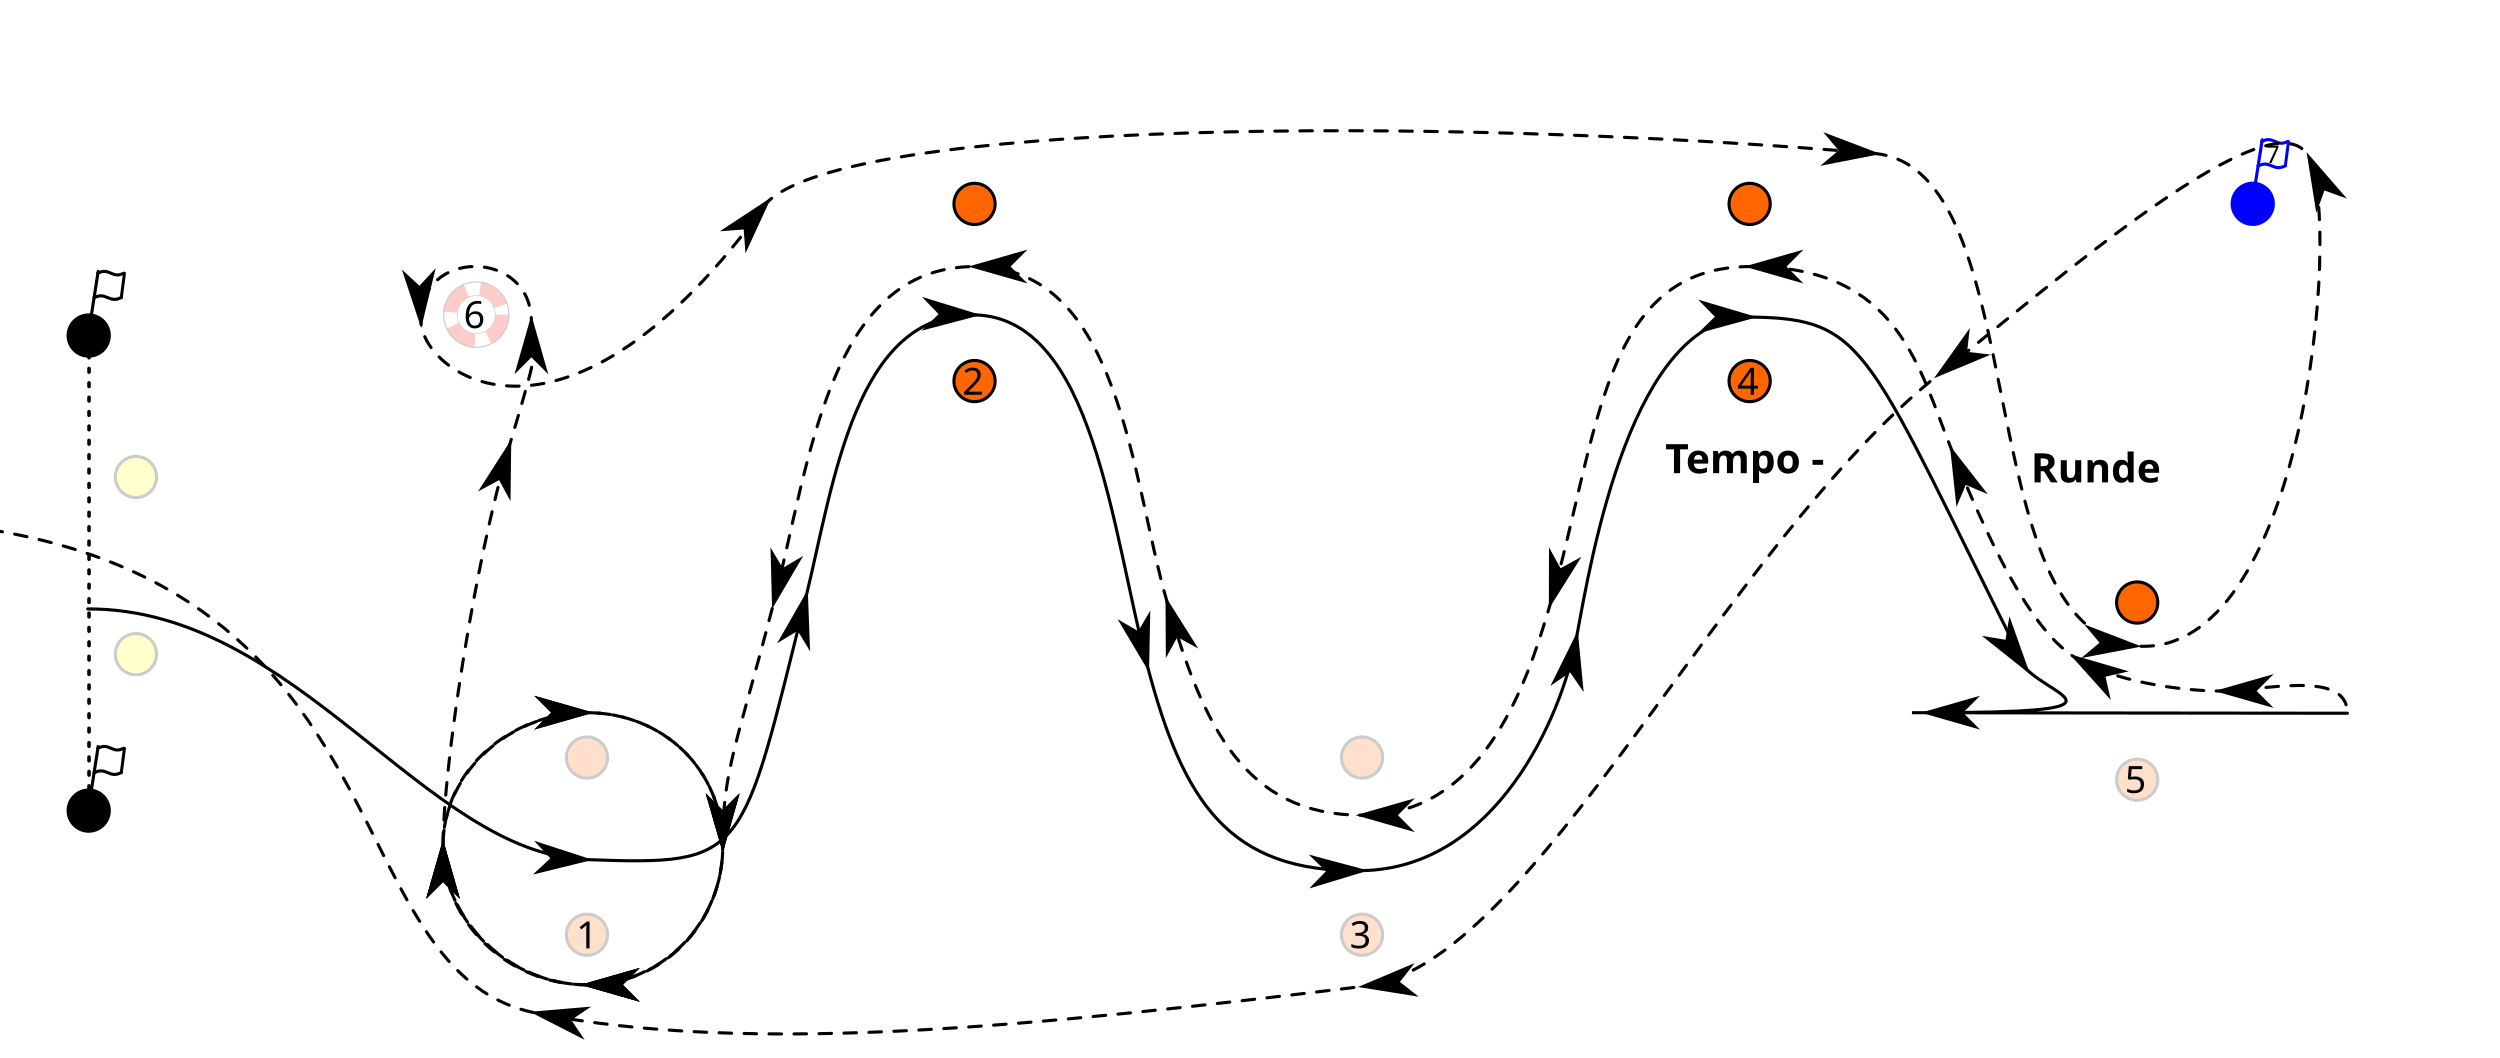
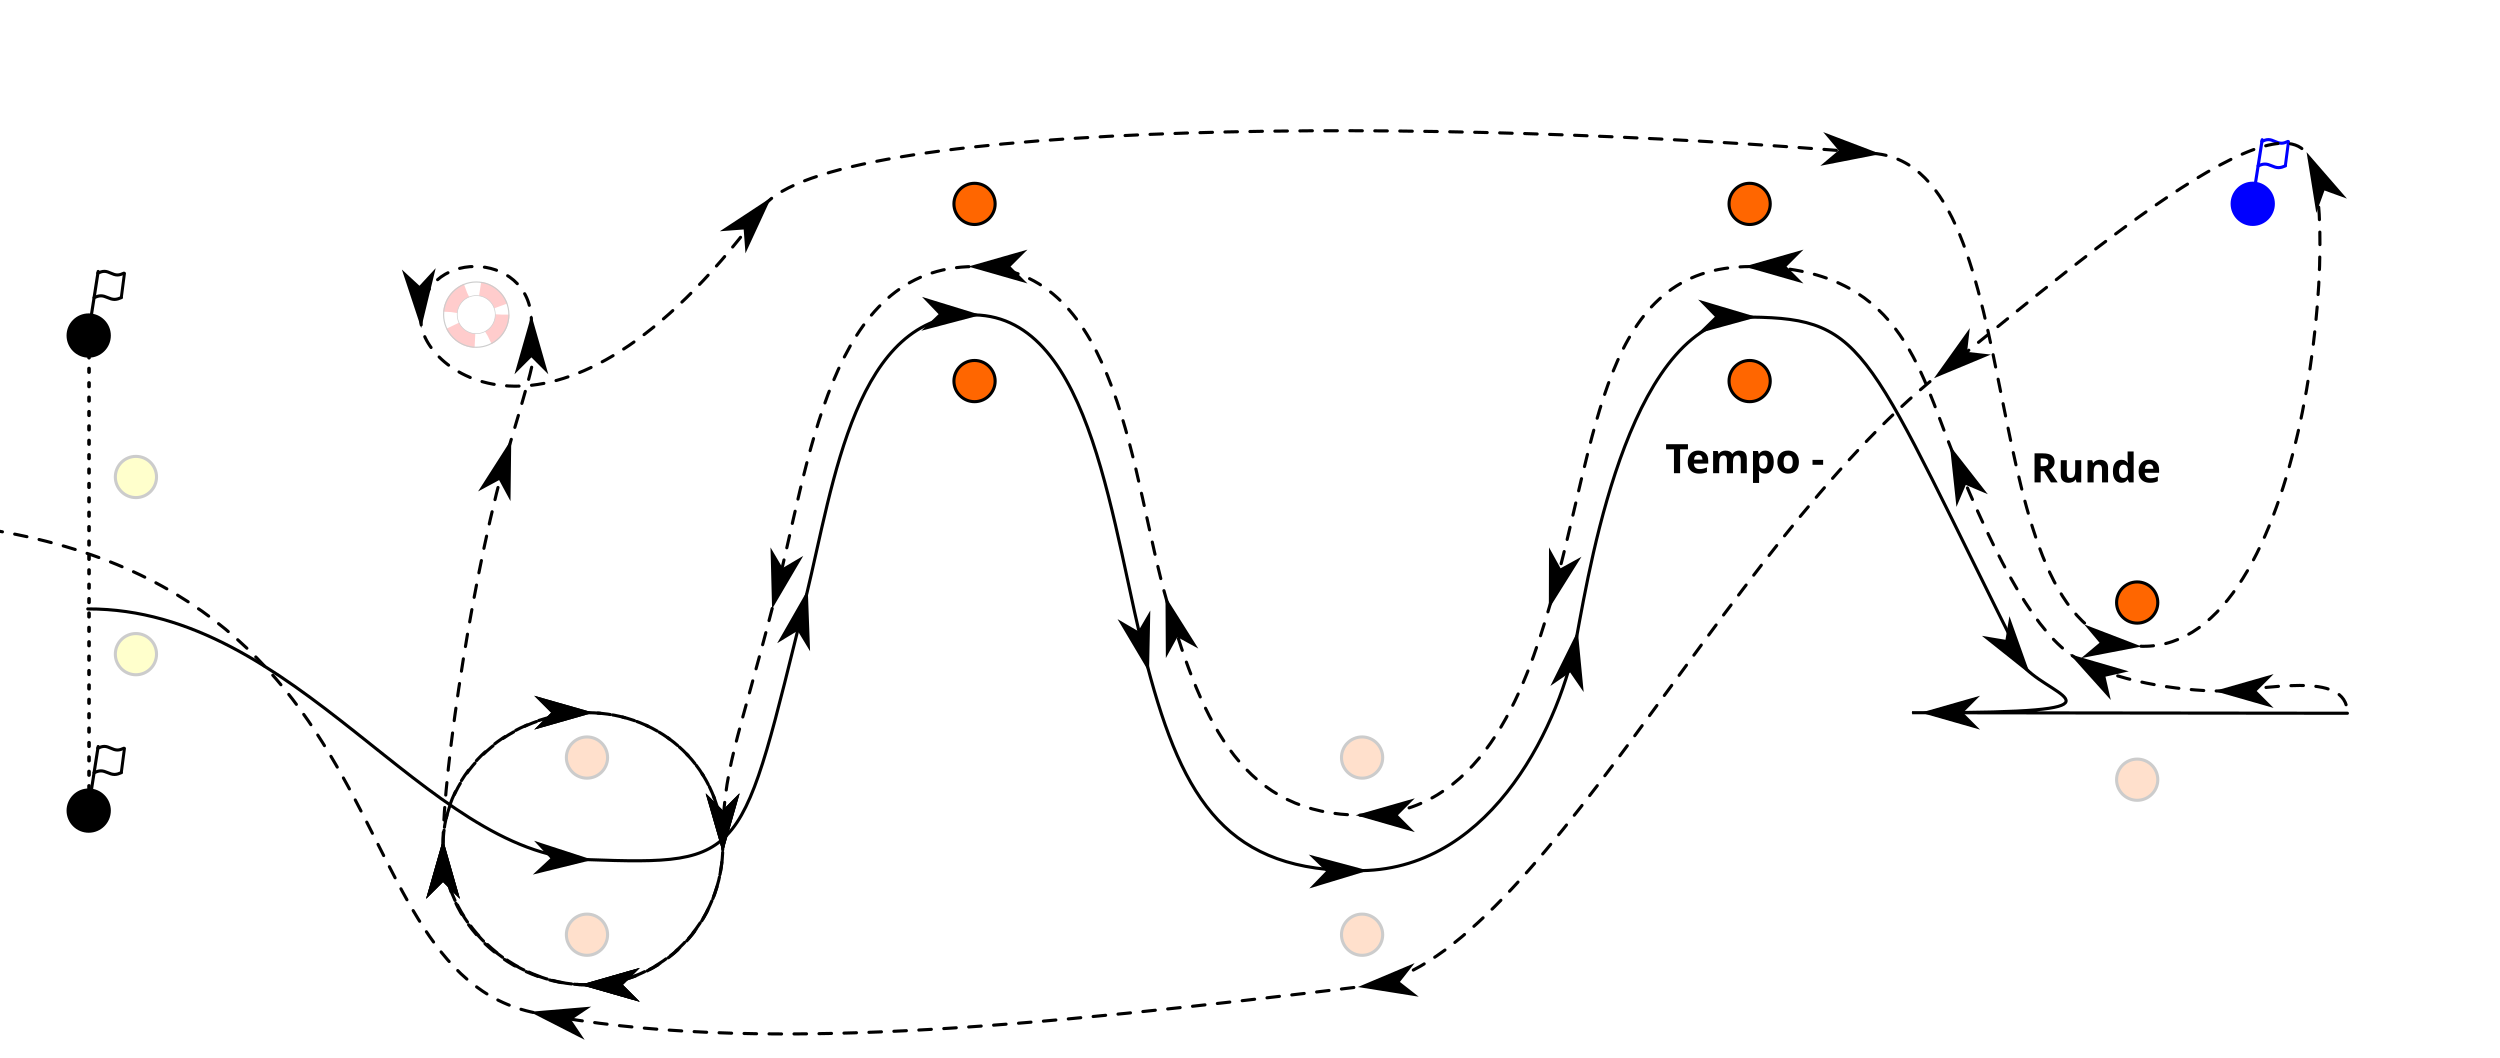
<svg xmlns="http://www.w3.org/2000/svg" version="1.0" id="svg3641" height="360.829" width="853.326" style="enable-background:new" xml:space="preserve">
  <defs id="arrows">
    <marker id="RazorWire" refX="0" refY="0" orient="auto" style="overflow:visible">
      <path id="path5527" style="fill:#34ff00;fill-opacity:1;fill-rule:evenodd;stroke:#34ff00;stroke-width:0.085pt;stroke-opacity:1" d="M 0.019,-0.632 V 0.595 L -6.621,2.568 H 9.113 L 2.979,0.595 V -0.632 L 9.166,-2.472 H -6.594 Z" />
    </marker>
    <marker orient="auto" refY="0" refX="0" id="Scissors" style="overflow:visible">
      <path id="schere" d="M 9.696,-3.847 C 8.661,-5.095 6.794,-5.052 5.4,-4.515 l -8.76,3.283 c -2.548,-1.394 -5.065,-0.995 -5.065,-1.673 0,-0.53 0.487,-0.414 0.414,-1.795 -0.07,-1.326 -1.454,-2.307 -2.763,-2.22 -1.309,-0.008 -2.666,0.995 -2.678,2.379 -0.098,1.393 1.074,2.688 2.461,2.779 1.624,0.242 4.499,-0.742 5.848,1.676 C -6.148,1.766 -7.931,1.771 -9.543,1.679 -10.882,1.602 -12.489,1.985 -13.128,3.301 c -0.617,1.261 -0.012,3.056 1.405,3.442 1.43,0.525 3.393,-0.138 3.733,-1.782 0.262,-1.267 -0.635,-1.862 -0.291,-2.322 0.26,-0.347 1.91,-0.146 4.85,-1.466 L 6.055,4.515 C 7.253,4.85 8.718,4.839 9.78,3.66 L -0.055,-0.057 Z M -9.832,-5.874 c 1.381,0.771 1.268,2.862 -0.167,3.268 -1.298,0.452 -2.956,-0.81 -2.542,-2.216 0.242,-1.154 1.764,-1.579 2.709,-1.052 z m 0.06,8.552 c 1.441,0.532 1.196,2.97 -0.269,3.298 -0.972,0.337 -2.361,-0.148 -2.459,-1.293 -0.189,-1.392 1.446,-2.65 2.728,-2.005 z" style="fill:#34ff00;fill-opacity:1;stroke:#34ff00;stroke-width:1.067;stroke-opacity:1" />
    </marker>
    <marker orient="auto" refY="0" refX="0" id="Legs" style="overflow:visible">
      <g id="g5494" transform="scale(-0.7)" style="fill:#34ff00;fill-opacity:1;stroke:#34ff00;stroke-opacity:1">
        <g id="g5496" transform="matrix(0,-1,-1,0,22.0892,22.73484)" style="fill:#34ff00;fill-opacity:1;stroke:#34ff00;stroke-opacity:1">
          <path id="path5498" d="m 22.636,22.054 c -7.371,5.036 -2.618,7.047 -6.23,14.339" style="fill:#34ff00;fill-opacity:1;fill-rule:evenodd;stroke:#34ff00;stroke-width:1.067pt;stroke-opacity:1" />
          <path id="path5500" d="m 22.825,21.918 c -1.451,8.904 3.772,9.355 4.805,14.747" style="fill:#34ff00;fill-opacity:1;fill-rule:evenodd;stroke:#34ff00;stroke-width:1.067pt;stroke-opacity:1" />
        </g>
        <path id="path5502" d="m -15.029,-7.181 -0.984,4.313 4.227,-1.305 z" style="fill:#34ff00;fill-opacity:1;fill-rule:evenodd;stroke:#34ff00;stroke-width:1.067pt;stroke-opacity:1" />
        <path id="path5504" d="m -16.23,4.861 1.999,3.946 2.418,-3.704 z" style="fill:#34ff00;fill-opacity:1;fill-rule:evenodd;stroke:#34ff00;stroke-width:1.067pt;stroke-opacity:1" />
      </g>
    </marker>
    <linearGradient id="linearGradient5477">
      <stop style="stop-color:#57e307;stop-opacity:1;" offset="0" id="stop5479" />
    </linearGradient>
    <marker style="overflow:visible" id="Arrow1Lend" refX="0" refY="0" orient="auto">
      <path style="fill-rule:evenodd;stroke:#000000;stroke-width:0.853pt;marker-start:none" d="M -10.667,0 -14.933,4.267 0,0 -14.933,-4.267 Z" id="path3104" />
    </marker>
    <marker style="overflow:visible" id="Arrow1Lstart" refX="0" refY="0" orient="auto">
      <path style="fill-rule:evenodd;stroke:#000000;stroke-width:0.853pt;marker-start:none" d="M 10.667,0 14.933,-4.267 0,0 14.933,4.267 Z" id="path3282" />
    </marker>
    <marker style="overflow:visible" id="Arrow1Lstart-7" refX="0" refY="0" orient="auto">
      <path style="fill-rule:evenodd;stroke:#000000;stroke-width:0.853pt;marker-start:none" d="M 10.667,0 14.933,-4.267 0,0 14.933,4.267 Z" id="path3282-4" />
    </marker>
    <marker style="overflow:visible" id="Arrow1Lend-6" refX="0" refY="0" orient="auto">
      <path style="fill-rule:evenodd;stroke:#000000;stroke-width:0.853pt;marker-start:none" d="M -10.667,0 -14.933,4.267 0,0 -14.933,-4.267 Z" id="path3104-0" />
    </marker>
  </defs>
  <g transform="translate(-215.4445,-435.3955)" style="display:inline" id="Parcours">
    <defs id="defs2076" />
    <g id="g1" />
    <g id="layer6" style="display:inline">
      <g transform="translate(18.94796,85.04597)" id="Zeitnahme" style="display:inline">
        <g id="g13156" transform="translate(-177.6378,-94.48819)">
          <path style="fill:#000000;fill-opacity:1;stroke:#000000;stroke-width:1.762" d="m 411.087,559.37 c 0,-3.685 -2.986,-6.678 -6.678,-6.678 -3.683,0 -6.678,2.987 -6.678,6.678 0,3.685 2.987,6.678 6.678,6.678 3.685,0 6.678,-2.987 6.678,-6.678 z" id="Zeit_oben" />
        </g>
        <g id="g13172" transform="translate(-177.6378,67.66194)">
          <path style="fill:#000000;fill-opacity:1;stroke:#000000;stroke-width:1.762" d="m 411.087,559.37 c 0,-3.685 -2.986,-6.678 -6.678,-6.678 -3.683,0 -6.678,2.987 -6.678,6.678 0,3.685 2.987,6.678 6.678,6.678 3.685,0 6.678,-2.987 6.678,-6.678 z" id="Zeit_unten" />
        </g>
        <path style="fill:none;stroke:#000000;stroke-width:1.228;stroke-linecap:round;stroke-linejoin:miter;stroke-miterlimit:4;stroke-dasharray:1.228, 3.684;stroke-dashoffset:0;stroke-opacity:1" d="m 226.886,466.315 c 0,23.379 0,46.759 0,70.138 0,19.991 0,67.885 0,87.271" id="path14169" />
      </g>
      <g transform="translate(113.4362,157.2769)" id="Tor1" opacity="0.2" style="display:inline;fill:#ff6600">
        <path style="fill:#ff6600;stroke:#000000;stroke-width:1.056" d="m 309.393,536.693 c 0,-3.883 -3.149,-7.032 -7.031,-7.032 -3.881,0 -7.031,3.148 -7.031,7.032 0,3.883 3.15,7.031 7.031,7.031 3.882,0 7.031,-3.147 7.031,-7.031 z" id="Tor1_innen" />
        <path style="fill:#ff6600;stroke:#000000;stroke-width:1.056" d="m 309.393,597.166 c 0,-3.883 -3.149,-7.032 -7.031,-7.032 -3.881,0 -7.031,3.148 -7.031,7.032 0,3.883 3.15,7.031 7.031,7.031 3.882,0 7.031,-3.147 7.031,-7.031 z" id="Tor1_aussen" />
      </g>
      <g transform="translate(226.8221,-31.69941)" id="Tor2" style="display:inline;fill:#ff6600">
        <path style="fill:#ff6600;stroke:#000000;stroke-width:1.056" d="m 328.291,536.693 c 0,-3.883 -3.149,-7.032 -7.031,-7.032 -3.881,0 -7.031,3.148 -7.031,7.032 0,3.883 3.15,7.031 7.031,7.031 3.882,0 7.031,-3.147 7.031,-7.031 z" id="Tor2_aussen" />
        <path style="fill:#ff6600;stroke:#000000;stroke-width:1.056" d="m 328.291,597.166 c 0,-3.883 -3.149,-7.032 -7.031,-7.032 -3.881,0 -7.031,3.148 -7.031,7.032 0,3.883 3.15,7.031 7.031,7.031 3.882,0 7.031,-3.147 7.031,-7.031 z" id="Tor2_innen" />
      </g>
      <g transform="translate(340.2078,157.2769)" id="Tor3" opacity="0.2" style="display:inline;fill:#ff6600">
        <path style="fill:#ff6600;stroke:#000000;stroke-width:1.056" d="m 347.189,536.693 c 0,-3.883 -3.149,-7.032 -7.031,-7.032 -3.881,0 -7.031,3.148 -7.031,7.032 0,3.883 3.15,7.031 7.031,7.031 3.882,0 7.031,-3.147 7.031,-7.031 z" id="Tor3_innen" />
        <path style="fill:#ff6600;stroke:#000000;stroke-width:1.056" d="m 347.189,597.166 c 0,-3.883 -3.149,-7.032 -7.031,-7.032 -3.881,0 -7.031,3.148 -7.031,7.032 0,3.883 3.15,7.031 7.031,7.031 3.882,0 7.031,-3.147 7.031,-7.031 z" id="Tor3_aussen" />
      </g>
      <g transform="translate(453.5935,-31.69941)" id="Tor4" style="display:inline;fill:#ff6600">
        <path style="fill:#ff6600;stroke:#000000;stroke-width:1.056" d="m 366.086,536.693 c 0,-3.883 -3.149,-7.032 -7.031,-7.032 -3.881,0 -7.031,3.148 -7.031,7.032 0,3.883 3.15,7.031 7.031,7.031 3.882,0 7.031,-3.147 7.031,-7.031 z" id="Tor4_aussen" />
        <path style="fill:#ff6600;stroke:#000000;stroke-width:1.056" d="m 366.086,597.166 c 0,-3.883 -3.149,-7.032 -7.031,-7.032 -3.881,0 -7.031,3.148 -7.031,7.032 0,3.883 3.15,7.031 7.031,7.031 3.882,0 7.031,-3.147 7.031,-7.031 z" id="Tor4_innen" />
      </g>
      <g transform="translate(566.9793,104.3635)" id="Tor5" style="display:inline;fill:#ff6600">
        <path style="fill:#ff6600;stroke:#000000;stroke-width:1.056" d="m 384.984,536.693 c 0,-3.883 -3.149,-7.032 -7.031,-7.032 -3.881,0 -7.031,3.148 -7.031,7.032 0,3.883 3.15,7.031 7.031,7.031 3.882,0 7.031,-3.147 7.031,-7.031 z" id="Tor5_oben" />
        <path style="fill:#ff6600;stroke:#000000;stroke-width:1.056" d="m 384.984,597.166 c 0,-3.883 -3.149,-7.032 -7.031,-7.032 -3.881,0 -7.031,3.148 -7.031,7.032 0,3.883 3.15,7.031 7.031,7.031 3.882,0 7.031,-3.147 7.031,-7.031 z" id="Tor5_unten" opacity="0.2" />
      </g>
      <g transform="translate(18.94796,138.3793)" id="Schikane" opacity="0.2" style="display:inline">
        <g style="fill:none" id="Ring">
          <ellipse id="path8826" style="fill:none;stroke:#ff0000;stroke-width:4.821;stroke-linecap:butt;stroke-linejoin:round;stroke-miterlimit:4;stroke-dasharray:9.643, 4.821;stroke-dashoffset:0;stroke-opacity:1" cx="359.055" cy="404.409" rx="8.928" ry="8.928" />
          <ellipse style="display:inline;fill:none;stroke:#000000;stroke-width:0.229;stroke-linecap:round;stroke-linejoin:round;stroke-miterlimit:4;stroke-dasharray:none;stroke-dashoffset:0;stroke-opacity:1" id="path3620" cx="359.055" cy="404.409" rx="6.5" ry="6.5" />
          <ellipse style="display:inline;fill:none;stroke:#000000;stroke-width:0.393;stroke-linecap:round;stroke-linejoin:round;stroke-miterlimit:4;stroke-dasharray:none;stroke-dashoffset:0;stroke-opacity:1" id="path2733" cx="359.055" cy="404.409" rx="11.142" ry="11.142" />
        </g>
      </g>
      <g transform="translate(-40.52031,61.51377)" id="StartZiel" opacity="0.2" style="display:inline">
        <path style="fill:#ffff00;stroke:#000000;stroke-width:1.056" d="m 309.393,536.693 c 0,-3.883 -3.149,-7.032 -7.031,-7.032 -3.881,0 -7.031,3.148 -7.031,7.032 0,3.883 3.15,7.031 7.031,7.031 3.882,0 7.031,-3.147 7.031,-7.031 z" id="StartZiel_oben" />
        <path style="fill:#ffff00;stroke:#000000;stroke-width:1.056" d="m 309.393,597.166 c 0,-3.883 -3.149,-7.032 -7.031,-7.032 -3.881,0 -7.031,3.148 -7.031,7.032 0,3.883 3.15,7.031 7.031,7.031 3.882,0 7.031,-3.147 7.031,-7.031 z" id="StartZiel_unten" />
      </g>
    </g>
  </g>
  <g transform="translate(-215.4445,-435.3955)" style="display:inline" id="ParcoursLabel">
    <defs id="defs2832" />
    <g id="g3113" style="display:inline">
-       <text xml:space="preserve" style="font-style:normal;font-weight:normal;font-size:12.8px;line-height:0%;font-family:'Arial Black';display:inline;fill:#000000;fill-opacity:1;stroke:none;stroke-width:1.067" x="373.691" y="547.37" id="Nummer_Schikane">
+       <text xml:space="preserve" style="font-style:normal;font-weight:normal;font-size:12.8px;line-height:0%;font-family:'Arial Black';display:inline;fill:#000000;fill-opacity:1;stroke:none;stroke-width:1.067" x="373.691" y="547.37" id="Nummer_Schikane" opacity="0">
        <tspan id="tspan3032" x="373.691" y="547.37" style="font-size:12.8px;line-height:1.25;stroke-width:1.067">6</tspan>
      </text>
-       <text xml:space="preserve" style="font-style:normal;font-weight:normal;font-size:12.8px;line-height:0%;font-family:'Arial Black';display:inline;fill:#000000;fill-opacity:1;stroke:none;stroke-width:1.067" x="412.13" y="759.102" id="Nummer_Tor1">
+       <text xml:space="preserve" style="font-style:normal;font-weight:normal;font-size:12.8px;line-height:0%;font-family:'Arial Black';display:inline;fill:#000000;fill-opacity:1;stroke:none;stroke-width:1.067" x="412.13" y="759.102" id="Nummer_Tor1" opacity="0">
        <tspan id="tspan3036" x="412.13" y="759.102" style="font-size:12.8px;line-height:1.25;stroke-width:1.067">1</tspan>
      </text>
-       <text xml:space="preserve" style="font-style:normal;font-weight:normal;font-size:12.8px;line-height:0%;font-family:'Arial Black';display:inline;fill:#000000;fill-opacity:1;stroke:none;stroke-width:1.067" x="808.383" y="570.125" id="Nummer_Tor4">
+       <text xml:space="preserve" style="font-style:normal;font-weight:normal;font-size:12.8px;line-height:0%;font-family:'Arial Black';display:inline;fill:#000000;fill-opacity:1;stroke:none;stroke-width:1.067" x="808.383" y="570.125" id="Nummer_Tor4" opacity="0">
        <tspan id="tspan3040" x="808.383" y="570.125" style="font-size:12.8px;line-height:1.25;stroke-width:1.067">4</tspan>
      </text>
-       <text xml:space="preserve" style="font-style:normal;font-weight:normal;font-size:12.8px;line-height:0%;font-family:'Arial Black';display:inline;fill:#000000;fill-opacity:1;stroke:none;stroke-width:1.067" x="940.704" y="706.032" id="Nummer_Tor5">
+       <text xml:space="preserve" style="font-style:normal;font-weight:normal;font-size:12.8px;line-height:0%;font-family:'Arial Black';display:inline;fill:#000000;fill-opacity:1;stroke:none;stroke-width:1.067" x="940.704" y="706.032" id="Nummer_Tor5" opacity="0">
        <tspan id="tspan3044" x="940.704" y="706.032" style="font-size:12.8px;line-height:1.25;stroke-width:1.067">5</tspan>
      </text>
-       <text xml:space="preserve" style="font-style:normal;font-weight:normal;font-size:12.8px;line-height:0%;font-family:'Arial Black';display:inline;fill:#000000;fill-opacity:1;stroke:none;stroke-width:1.067" x="676.131" y="759.024" id="Nummer_Tor3">
+       <text xml:space="preserve" style="font-style:normal;font-weight:normal;font-size:12.8px;line-height:0%;font-family:'Arial Black';display:inline;fill:#000000;fill-opacity:1;stroke:none;stroke-width:1.067" x="676.131" y="759.024" id="Nummer_Tor3" opacity="0">
        <tspan id="tspan3048" x="676.131" y="759.024" style="font-size:12.8px;line-height:1.25;stroke-width:1.067">3</tspan>
      </text>
      <g transform="translate(579.9631,-35.51099)" id="Speedboje_oben" style="display:inline">
        <path id="path3052" d="m 411.087,540.472 c 0,-3.685 -2.986,-6.678 -6.678,-6.678 -3.683,0 -6.678,2.987 -6.678,6.678 0,3.685 2.987,6.678 6.678,6.678 3.685,0 6.678,-2.987 6.678,-6.678 z" style="fill:#0000ff;fill-opacity:1;stroke:#0000ff;stroke-width:1.762" />
        <g style="stroke:#0000ff" id="g3062">
          <path id="path3054" d="m 407.511,519.18 c 0.372,-0.161 0.745,-0.325 1.117,-0.438 0.372,-0.114 0.744,-0.181 1.117,-0.181 0.372,0 0.744,0.063 1.117,0.181 0.372,0.113 0.744,0.273 1.116,0.438 0.369,0.16 0.745,0.321 1.117,0.434 0.369,0.114 0.745,0.181 1.117,0.181 0.368,0 0.745,-0.064 1.117,-0.181 0.368,-0.113 0.744,-0.274 1.117,-0.434" style="fill:none;stroke:#0000ff;stroke-width:1.052;stroke-linecap:round;stroke-linejoin:round" />
          <path id="path3056" d="m 407.643,518.601 -2.7,17.3 v 0.258 0" style="fill:none;stroke:#0000ff;stroke-width:1.067;stroke-linecap:round;stroke-linejoin:round" />
          <path id="path3058" d="m 406.246,527.522 c 0.384,-0.158 0.775,-0.317 1.163,-0.429 0.383,-0.113 0.775,-0.179 1.163,-0.179 0.383,0 0.774,0.062 1.163,0.179 0.387,0.112 0.774,0.271 1.163,0.429 0.387,0.159 0.774,0.317 1.162,0.433 0.388,0.109 0.775,0.175 1.163,0.175 0.388,0 0.775,-0.062 1.163,-0.175 0.387,-0.112 0.775,-0.271 1.163,-0.433" style="fill:none;stroke:#0000ff;stroke-width:1.067;stroke-linecap:round;stroke-linejoin:round" />
          <path id="path3060" d="m 416.604,519.31 -1.039,7.969 v 0.12 0" style="fill:none;stroke:#0000ff;stroke-width:1.024;stroke-linecap:round" />
        </g>
-         <text xml:space="preserve" style="font-style:normal;font-weight:normal;font-size:12.8px;line-height:0%;font-family:'Arial Black';fill:#000000;fill-opacity:1;stroke:none;stroke-width:1.067" x="408.873" y="526.543" id="Nummer_Speedboje_oben">
+         <text xml:space="preserve" style="font-style:normal;font-weight:normal;font-size:12.8px;line-height:0%;font-family:'Arial Black';fill:#000000;fill-opacity:1;stroke:none;stroke-width:1.067" x="408.873" y="526.543" id="Nummer_Speedboje_oben" opacity="0">
          <tspan id="tspan3064" x="408.873" y="526.543" style="font-size:8.242px;line-height:1.25;stroke-width:1.067">7</tspan>
        </text>
      </g>
-       <text xml:space="preserve" style="font-style:normal;font-weight:normal;font-size:12.8px;line-height:0%;font-family:'Arial Black';display:inline;fill:#000000;fill-opacity:1;stroke:none;stroke-width:1.067" x="543.926" y="570.125" id="Nummer_Tor2">
+       <text xml:space="preserve" style="font-style:normal;font-weight:normal;font-size:12.8px;line-height:0%;font-family:'Arial Black';display:inline;fill:#000000;fill-opacity:1;stroke:none;stroke-width:1.067" x="543.926" y="570.125" id="Nummer_Tor2" opacity="0">
        <tspan id="tspan3088" x="543.926" y="570.125" style="font-size:12.8px;line-height:1.25;stroke-width:1.067">2</tspan>
      </text>
      <g id="Zeit_oben_Flagge">
        <path id="path3092" d="m 248.821,528.636 c 0.372,-0.161 0.745,-0.325 1.117,-0.438 0.372,-0.114 0.744,-0.181 1.117,-0.181 0.372,0 0.744,0.063 1.117,0.181 0.372,0.113 0.744,0.273 1.116,0.438 0.369,0.16 0.745,0.321 1.117,0.434 0.369,0.114 0.745,0.181 1.117,0.181 0.368,0 0.745,-0.064 1.117,-0.181 0.368,-0.113 0.744,-0.274 1.117,-0.434" style="display:inline;fill:none;stroke:#000000;stroke-width:1.052;stroke-linecap:round;stroke-linejoin:round" />
        <path id="path3094" d="m 248.953,528.057 -2.7,17.3 v 0.258 0" style="display:inline;fill:none;stroke:#000000;stroke-width:1.067;stroke-linecap:round;stroke-linejoin:round" />
        <path id="path3096" d="m 247.556,536.977 c 0.384,-0.158 0.775,-0.317 1.163,-0.429 0.383,-0.113 0.775,-0.179 1.163,-0.179 0.383,0 0.774,0.062 1.163,0.179 0.387,0.112 0.774,0.271 1.163,0.429 0.387,0.159 0.774,0.317 1.162,0.433 0.388,0.109 0.775,0.175 1.163,0.175 0.388,0 0.775,-0.062 1.163,-0.175 0.387,-0.112 0.775,-0.271 1.163,-0.433" style="display:inline;fill:none;stroke:#000000;stroke-width:1.067;stroke-linecap:round;stroke-linejoin:round" />
        <path id="path3098" d="m 257.914,528.766 -1.039,7.969 v 0.12 0" style="display:inline;fill:none;stroke:#000000;stroke-width:1.024;stroke-linecap:round" />
      </g>
      <g id="Zeit_unten_Flagge">
        <path id="path3102" d="m 248.821,690.786 c 0.372,-0.161 0.745,-0.325 1.117,-0.438 0.372,-0.114 0.744,-0.181 1.117,-0.181 0.372,0 0.744,0.063 1.117,0.181 0.372,0.113 0.744,0.273 1.116,0.438 0.369,0.16 0.745,0.321 1.117,0.434 0.369,0.114 0.745,0.181 1.117,0.181 0.368,0 0.745,-0.064 1.117,-0.181 0.368,-0.113 0.744,-0.274 1.117,-0.434" style="display:inline;fill:none;stroke:#000000;stroke-width:1.052;stroke-linecap:round;stroke-linejoin:round" />
        <path id="path3105" d="m 248.953,690.207 -2.7,17.3 v 0.258 0" style="display:inline;fill:none;stroke:#000000;stroke-width:1.067;stroke-linecap:round;stroke-linejoin:round" />
        <path id="path3107" d="m 247.556,699.127 c 0.384,-0.158 0.775,-0.317 1.163,-0.429 0.383,-0.113 0.775,-0.179 1.163,-0.179 0.383,0 0.774,0.062 1.163,0.179 0.387,0.112 0.774,0.271 1.163,0.429 0.387,0.159 0.774,0.317 1.162,0.433 0.388,0.109 0.775,0.175 1.163,0.175 0.388,0 0.775,-0.062 1.163,-0.175 0.387,-0.112 0.775,-0.271 1.163,-0.433" style="display:inline;fill:none;stroke:#000000;stroke-width:1.067;stroke-linecap:round;stroke-linejoin:round" />
        <path id="path3109" d="m 257.914,690.916 -1.039,7.969 v 0.12 0" style="display:inline;fill:none;stroke:#000000;stroke-width:1.024;stroke-linecap:round" />
      </g>
    </g>
  </g>
  <g transform="translate(-215.4445,-435.3955)" style="display:inline" id="Klasse7_rc5">
    <path id="path3415" d="m 169.627,612.629 c 191.122,3.112 154.526,153.963 228.822,168.552 74.295,14.589 170.648,4.426 282.681,-9.151 57.817,-7.006 121.464,-149.389 196.184,-208.91 38.154,-30.393 115.197,-97.734 126.372,-73.792 11.176,23.942 -1.99,171.639 -59.421,166.542 -57.431,-5.097 -33.971,-163.372 -89.062,-168.092 -151.061,-12.944 -349.409,-11.197 -377.937,16.681 -68.294,94.744 -117.416,58.974 -118.153,40.691 -1.011,-25.058 37.712,-25.079 37.712,0 0,15.274 4.503,2.236 -7.509,42.396 -12.012,40.159 -22.661,110.333 -22.663,136.631 -0.002,25.87 23.429,47.369 49.146,47.369 25.717,0 46.349,-21 46.349,-47.333 0,-26.333 -20.632,-45.56 -46.349,-45.56 -25.717,0 -49.143,19.227 -49.143,45.525 0,26.298 23.427,47.369 49.143,47.369 25.717,0 46.511,-21.463 46.349,-47.369 -0.162,-25.905 4.927,-34.694 17.386,-83.061 12.459,-48.205 18.661,-114.738 68.614,-114.738 49.951,0 53.378,72.457 65.733,114.738 12.355,42.281 26.346,72.534 66.486,72.534 40.14,0 55.394,-41.478 64.356,-72.534 16.463,-57.048 17.376,-114.738 68.292,-114.738 50.916,0 57.354,34.881 68.821,63.194 16.312,40.274 29.187,62.268 41.921,70.278 12.734,8.01 35.576,11.412 49.734,11.412 13.99,0 43.19,-7.596 43.19,7.587" style="display:inline;fill:none;stroke:#000000;stroke-width:1.066;stroke-linecap:round;stroke-linejoin:round;stroke-miterlimit:4;stroke-dasharray:4.263, 4.263;stroke-dashoffset:0;stroke-opacity:1;marker-start:none;marker-mid:url(#Arrow1Lstart);marker-end:none" />
    <path id="path3417" d="m 1016.681,678.851 c 0,0 -181.32,-0.198 -143.404,-0.198 71.653,0 43.372,-5.128 33.803,-14.92 -54.824,-109.218 -53.653,-119.673 -94.066,-120.105 -40.413,-0.433 -54.324,81.519 -59.43,109.238 -5.106,27.719 -27.807,78.951 -73.317,79.705 -45.51,0.754 -60.986,-23.578 -73.189,-69.9 -12.203,-46.322 -18.343,-118.973 -59.026,-119.797 -40.683,-0.824 -47.992,57.187 -57.414,95.945 -22.459,90.358 -20.057,91.969 -75.111,89.98 -55.054,-1.989 -98.673,-85.73 -170.121,-85.558" style="display:inline;fill:none;stroke:#000000;stroke-width:1.067;stroke-linecap:round;stroke-linejoin:round;stroke-miterlimit:4;stroke-dashoffset:0;stroke-opacity:1;marker-start:none;marker-mid:url(#Arrow1Lstart);marker-end:none" />
    <path id="path3419" d="m 462.148,724.213 c 0,-26.333 -20.632,-45.56 -46.349,-45.56 -25.717,0 -49.143,19.827 -49.143,45.56 0,26.47 22.661,47.333 49.143,47.333 26.47,0 46.349,-21.463 46.349,-47.333 z" style="display:inline;fill:none;stroke:#000000;stroke-width:1.067;stroke-linecap:round;stroke-linejoin:round;stroke-miterlimit:4;stroke-dasharray:4.267, 4.267;stroke-dashoffset:3.8;stroke-opacity:1;marker-start:none;marker-mid:url(#Arrow1Lstart);marker-end:none" />
    <text id="text3421" y="876.114" x="243.389" style="font-style:normal;font-weight:normal;font-size:12.8px;line-height:0%;font-family:Verdana;display:inline;fill:#e6e6e6;fill-opacity:1;stroke:none;stroke-width:1.067" xml:space="preserve">
      <tspan id="tspan3423" y="876.114" x="243.389" style="font-size:19.2px;line-height:1.25;stroke-width:1.067">Ablegen - Startlinie - in den Parcours, d.h. außen um die Tore 1 - 2 - 3 - 4 -</tspan>
      <tspan id="tspan3425" y="900.114" x="243.389" style="font-size:19.2px;line-height:1.25;stroke-width:1.067">rückwärts durch das Tor 5 - vorwärts wieder in den Parcours, d.h. durch die Tore</tspan>
      <tspan id="tspan3427" y="924.114" x="243.389" style="font-size:19.2px;line-height:1.25;stroke-width:1.067">4 - 3 - 2 - schnelle Umkreisung des Tores 1 (das Tor 1 bleibt an der Steuerbordseite!) -</tspan>
      <tspan id="tspan3429" y="948.114" x="243.389" style="font-size:19.2px;line-height:1.25;stroke-width:1.067">Schikane an der Tonne 6 - Temporunde: <tspan id="tspan3431" style="font-weight:bold;font-size:19.2px;fill:#e6e6e6;stroke-width:1.067">außen</tspan> an den Toren 2 und 4, um die</tspan>
      <tspan id="tspan3433" y="972.114" x="243.389" style="font-size:19.2px;line-height:1.25;stroke-width:1.067">Tonne 7, <tspan id="tspan3435" style="font-weight:bold;font-size:19.2px;fill:#e6e6e6;stroke-width:1.067">innen</tspan> an den Toren 4 und 2 vorbei - Ziellinie - anlegen.</tspan>
    </text>
    <g transform="translate(18.94796,138.3793)" id="g3437">
      <text xml:space="preserve" style="font-style:normal;font-weight:bold;font-size:12.8px;line-height:0%;font-family:Verdana;fill:#000000;fill-opacity:1;stroke:none;stroke-width:1.067" x="764.899" y="458.537" id="text3439">
        <tspan id="tspan3441" x="764.899" y="458.537" style="font-size:13.867px;line-height:1.25;stroke-width:1.067">Tempo -</tspan>
      </text>
      <text xml:space="preserve" style="font-style:normal;font-weight:bold;font-size:12.8px;line-height:0%;font-family:Verdana;fill:#000000;fill-opacity:1;stroke:none;stroke-width:1.067" x="889.699" y="461.668" id="text3443">
        <tspan id="tspan3445" x="889.699" y="461.668" style="font-size:13.867px;line-height:1.25;stroke-width:1.067">Runde</tspan>
      </text>
    </g>
    <text id="text3447" y="328.002" x="595.582" style="font-style:normal;font-weight:normal;font-size:12.8px;line-height:0%;font-family:Verdana;text-align:center;text-anchor:middle;display:inline;fill:#000000;fill-opacity:1;stroke:none;stroke-width:1.067" xml:space="preserve">
      <tspan style="font-weight:bold;font-size:38.4px;line-height:1.25;text-align:center;text-anchor:middle;stroke-width:1.067" y="328.002" x="595.582" id="tspan3449">DMYV-Jugend</tspan>
      <tspan id="tspan3451" style="font-weight:bold;font-size:38.4px;line-height:1.25;text-align:center;text-anchor:middle;stroke-width:1.067" y="376.002" x="595.582">Motorboot-Slalom</tspan>
      <tspan id="tspan3455" style="font-weight:bold;font-size:38.4px;line-height:1.25;text-align:center;text-anchor:middle;stroke-width:1.067" y="424.002" x="595.582">Klasse 7 rc5</tspan>
    </text>
  </g>
  <g id="Export_Area" style="display:inline;opacity:1" transform="translate(-180.8124,-194.4877)">
    <g id="g2" />
    <g id="g3" />
  </g>
</svg>
